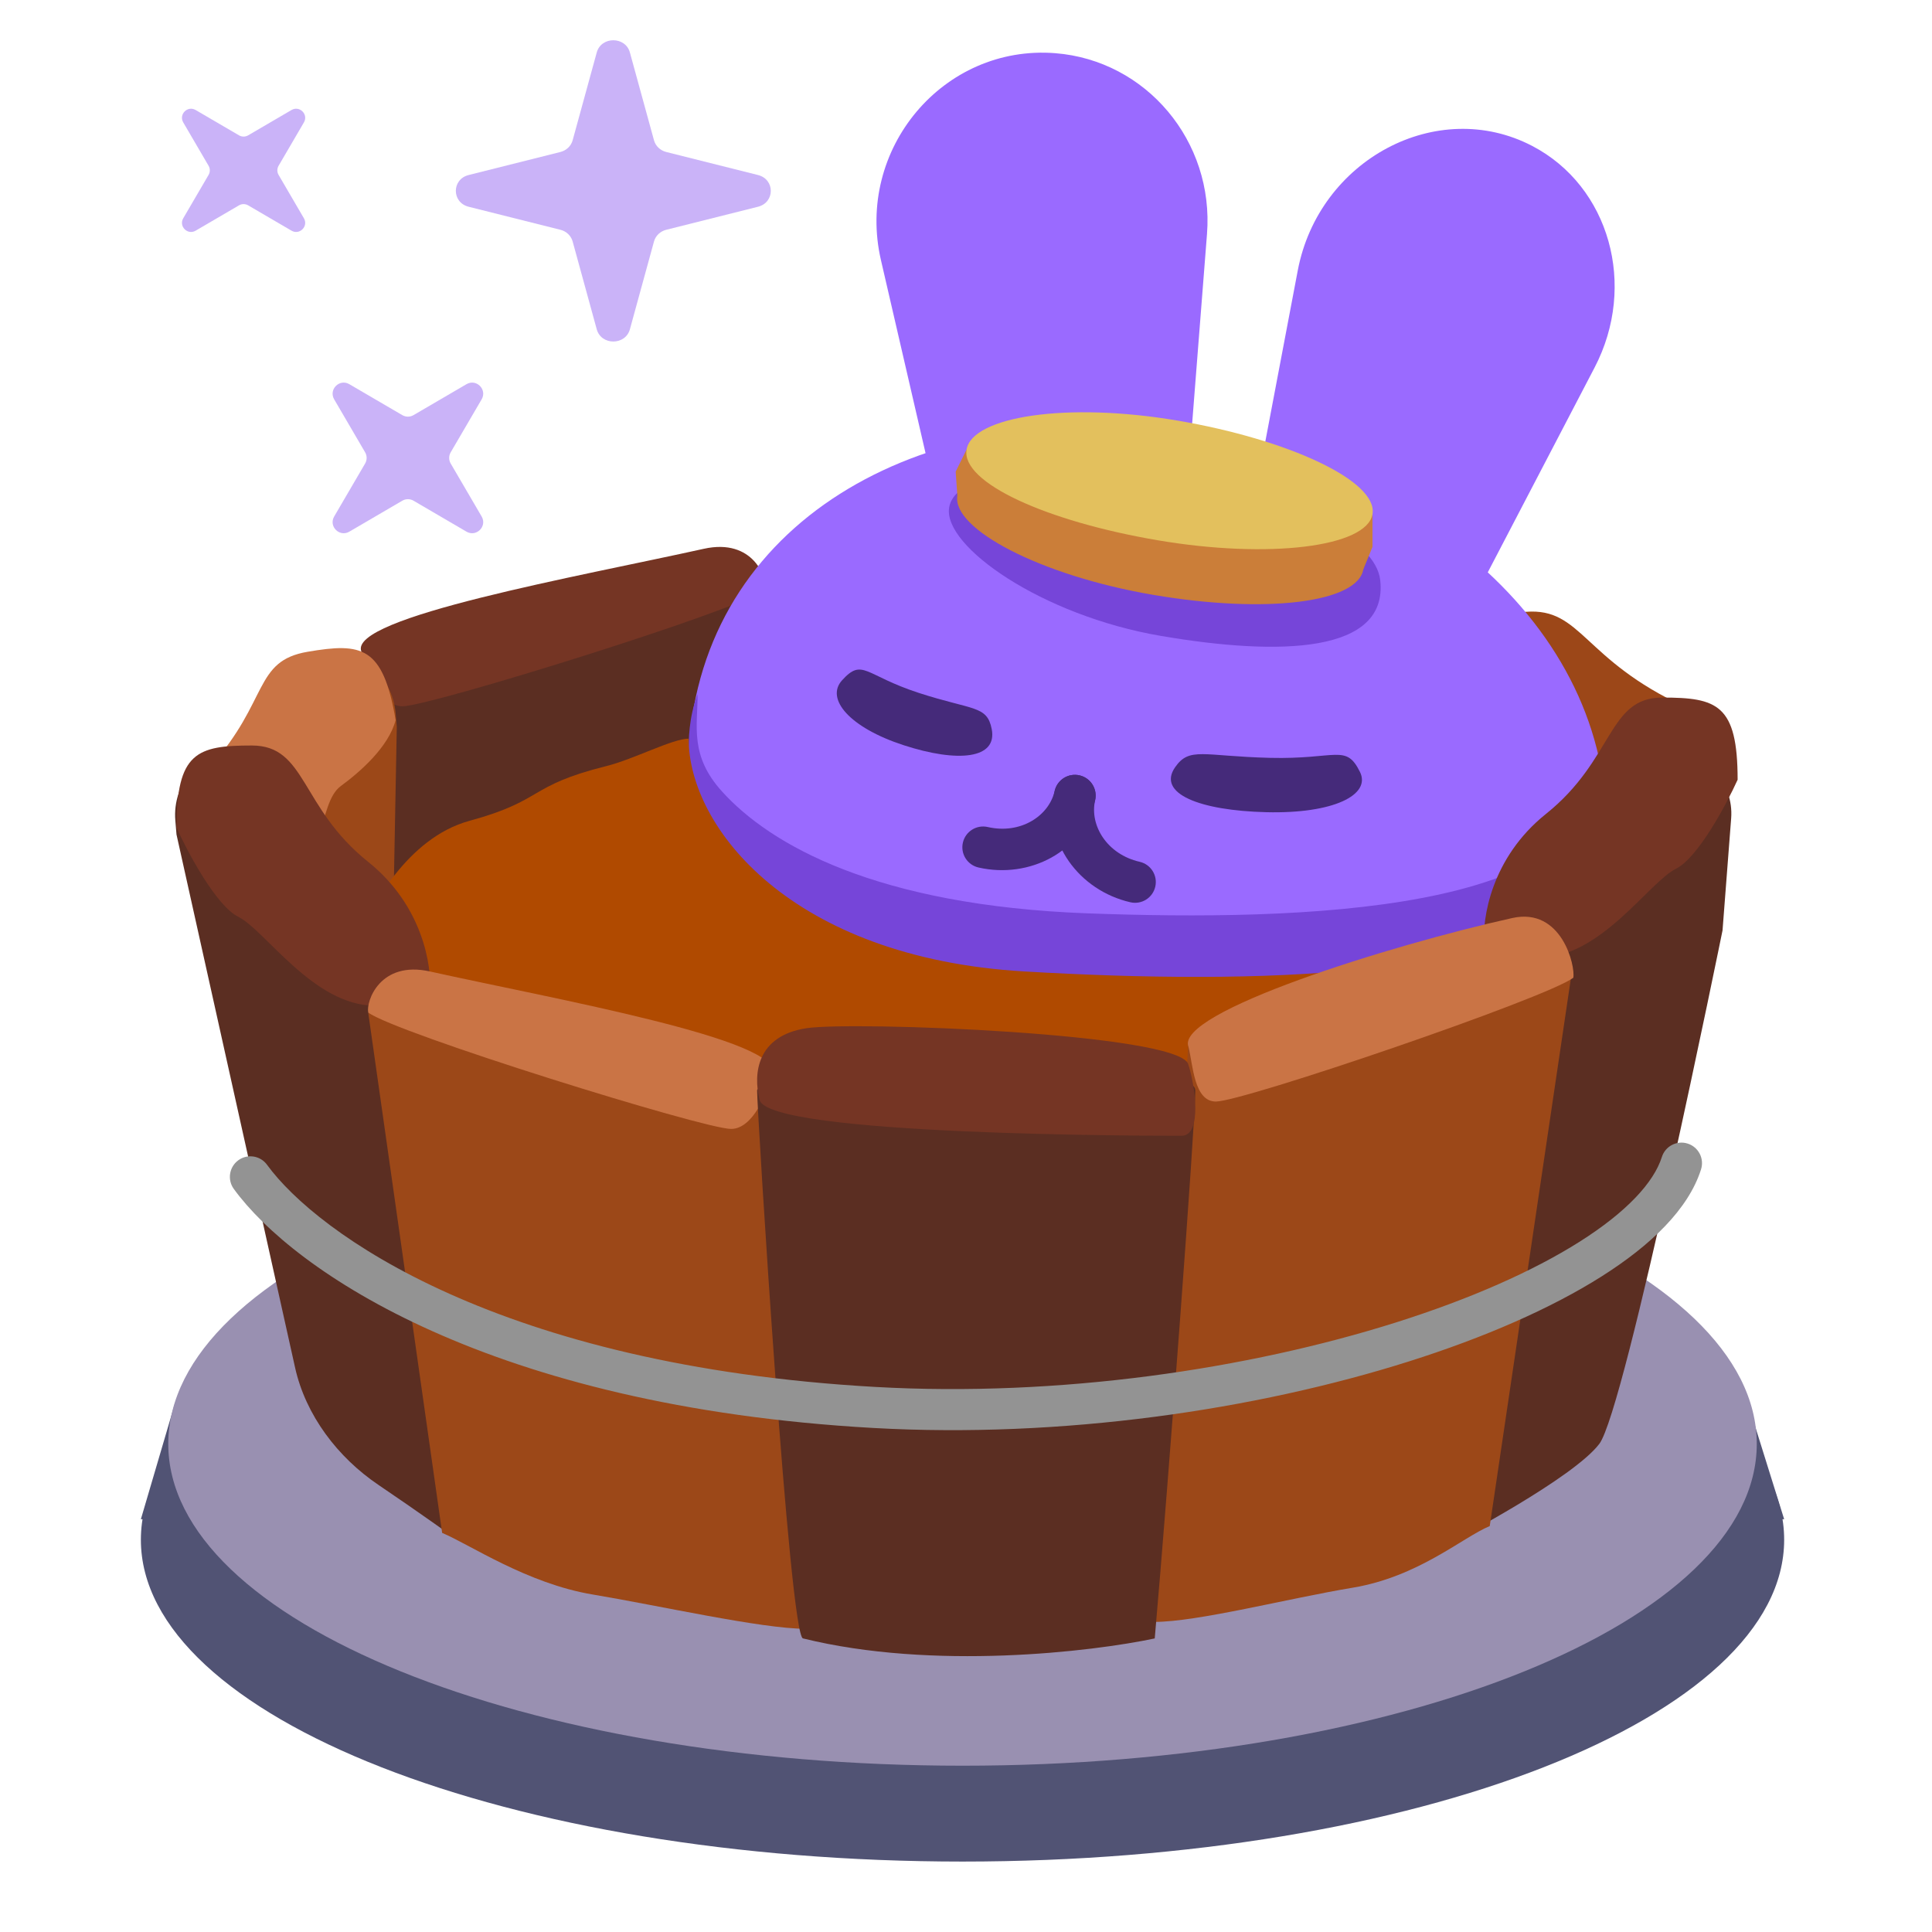
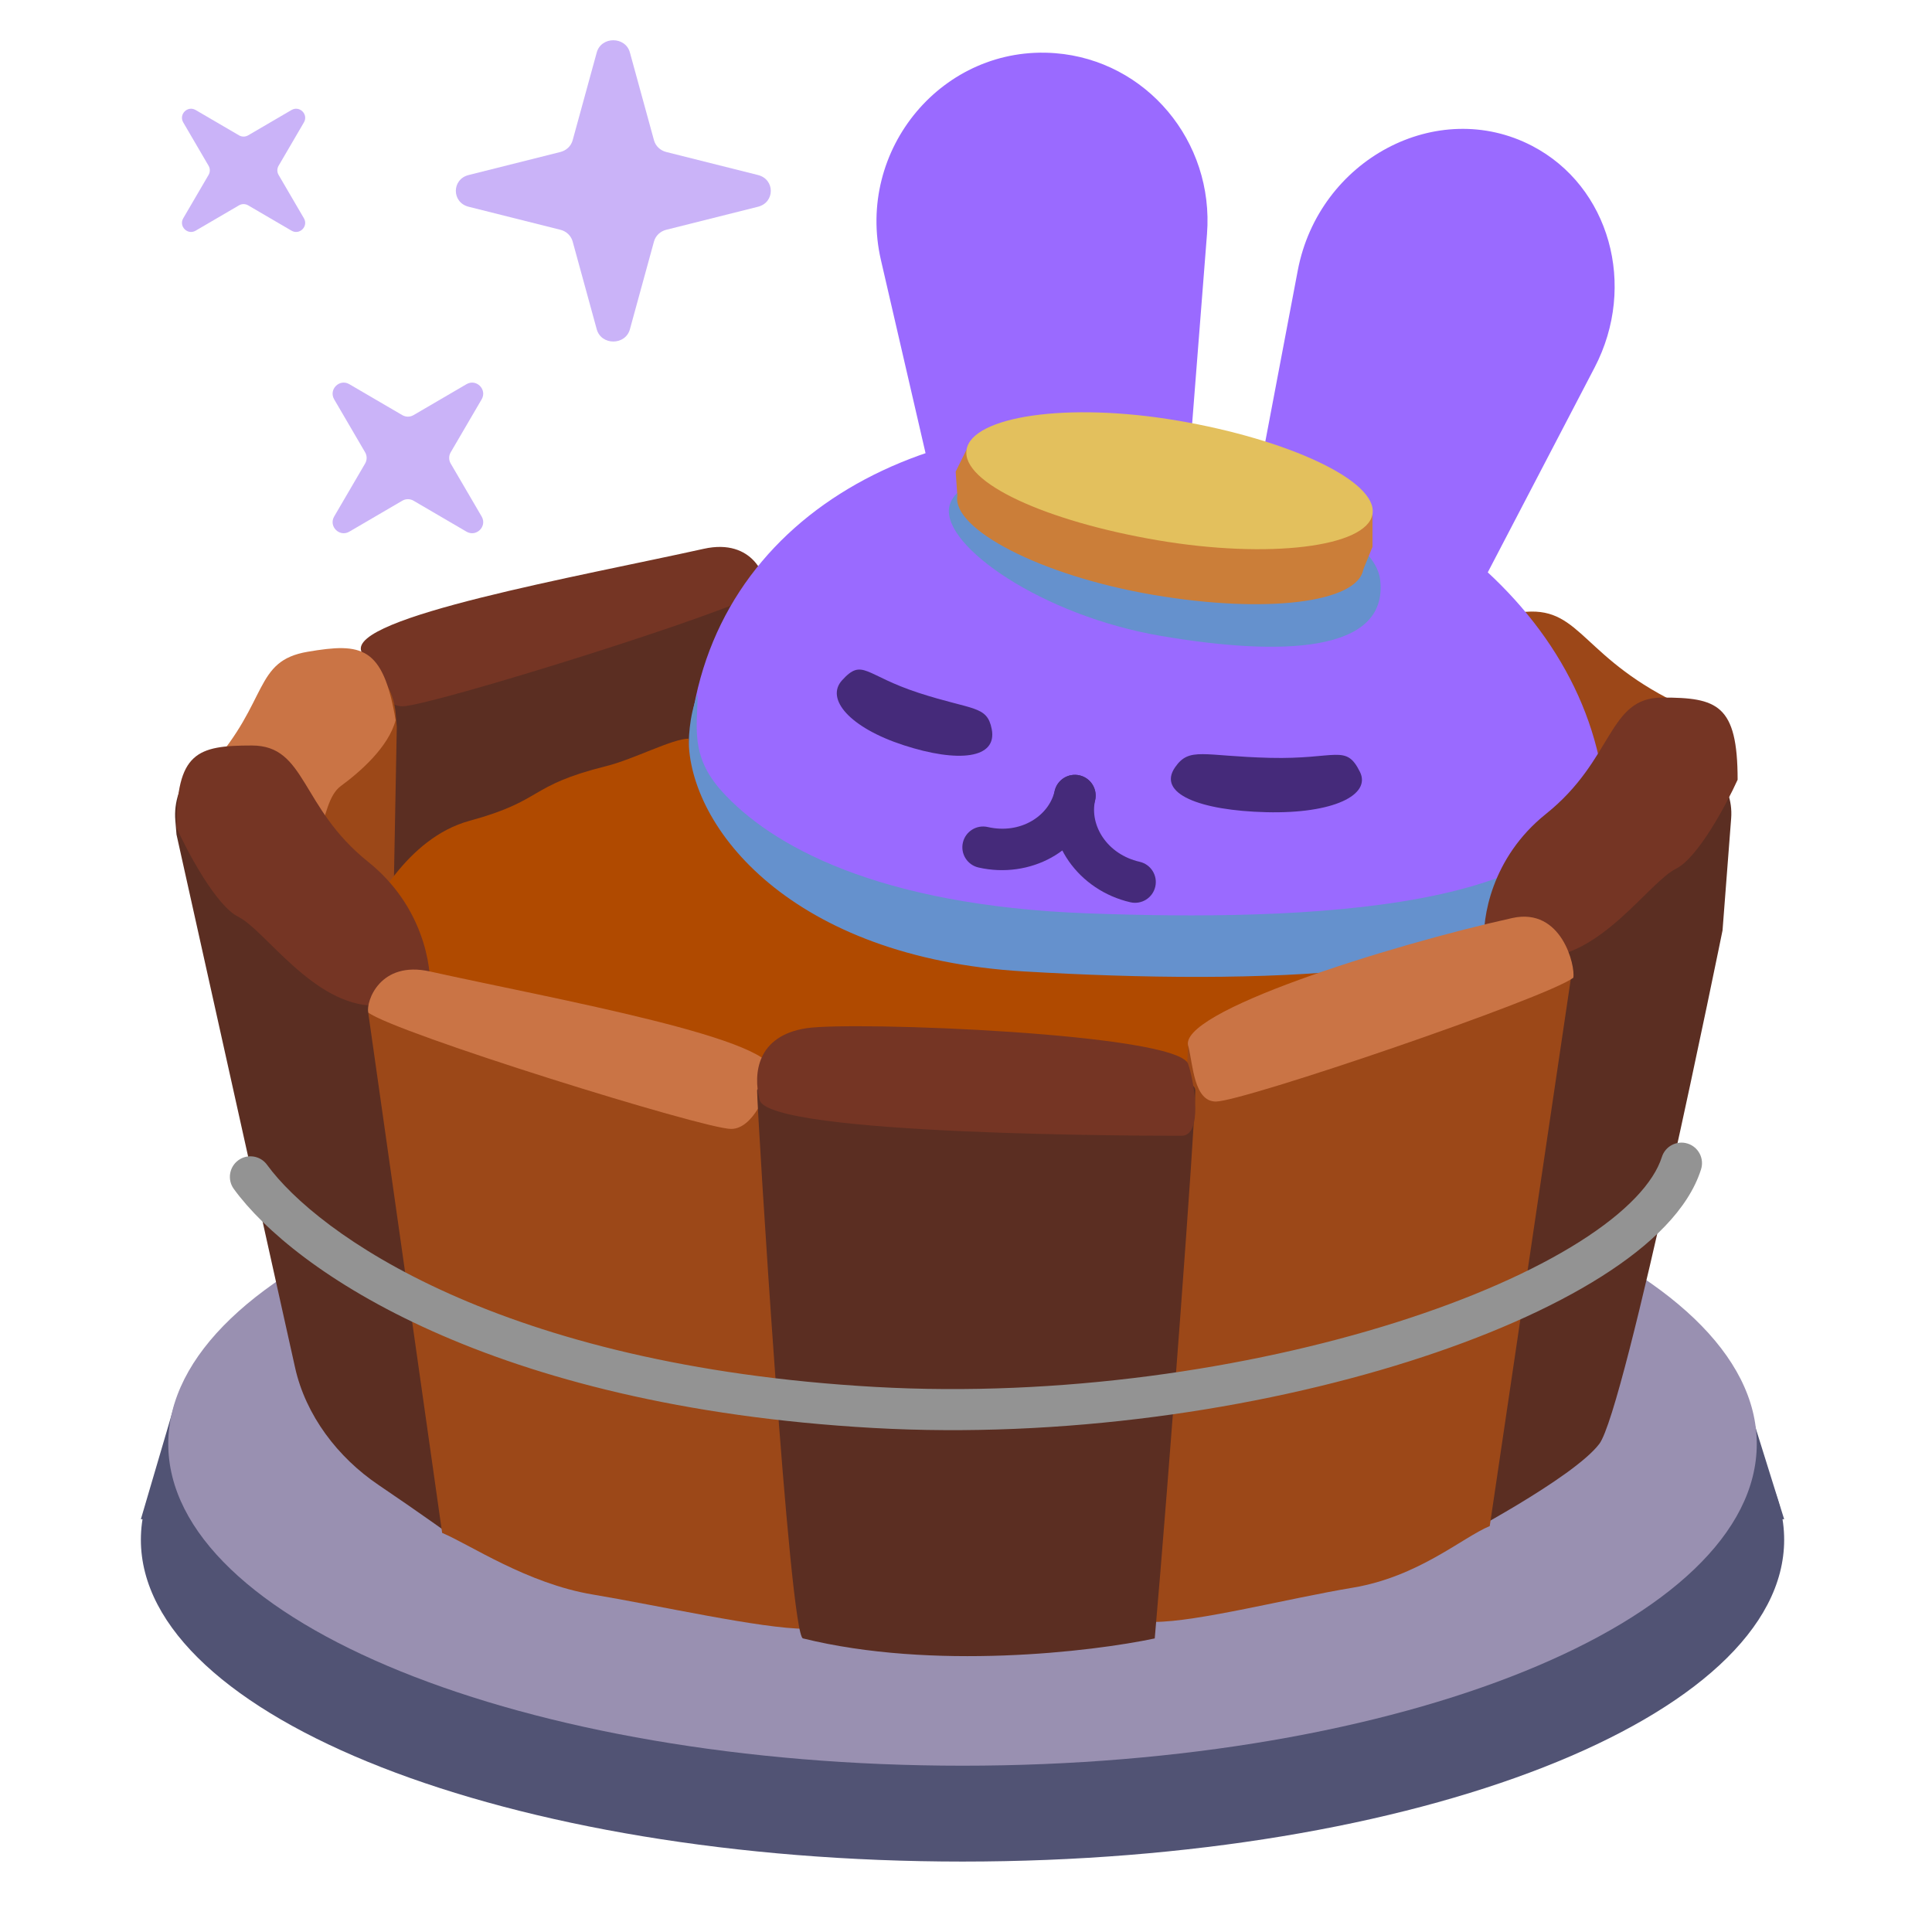
<svg xmlns="http://www.w3.org/2000/svg" width="192" height="192" fill="none" viewBox="0 0 192 192">
  <path fill="#515374" d="M177.308 153.019C177.308 170.681 140.75 185 95.654 185C50.558 185 14 170.681 14 153.019C14 135.356 50.558 121.038 95.654 121.038C140.75 121.038 177.308 135.356 177.308 153.019Z" />
  <path fill="#515374" d="M177.308 150.977L173.906 140.09L17.402 139.41L14 150.977H177.308Z" />
  <path fill="#9990B1" d="M174.586 143.492C174.586 161.155 139.247 175.474 95.654 175.474C52.061 175.474 16.722 161.155 16.722 143.492C16.722 125.83 52.061 111.511 95.654 111.511C139.247 111.511 174.586 125.83 174.586 143.492Z" />
  <path fill="#5B2E22" d="M70.615 109.657L76.059 58.623L35.912 64.747L33.19 115.781C37.5 115.781 47.752 115.509 54.284 114.42C60.817 113.331 67.893 110.791 70.615 109.657Z" />
  <path fill="#753524" d="M107.359 109.47L112.803 58.436L72.656 64.56L69.935 115.594C74.244 115.594 84.496 115.322 91.028 114.233C97.561 113.144 104.638 110.604 107.359 109.47Z" />
  <path fill="#753524" d="M69.935 54.54C74.872 53.443 76.285 57.489 76.058 58.623C73.337 60.664 42.717 70.191 39.995 70.191C37.817 70.191 36.365 66.562 35.912 64.747C34.551 61.345 57.687 57.262 69.935 54.54Z" />
  <path fill="#6D2310" d="M77.18 59.969C72.151 60.506 72.103 64.792 72.68 65.794C75.912 66.859 107.971 66.109 110.55 65.24C112.614 64.545 112.83 60.642 112.681 58.778C112.884 55.119 89.656 58.638 77.18 59.969Z" />
  <path fill="#9C4818" d="M38.193 138.02L39.433 72.239L39.315 70.851C38.997 67.131 35.685 64.399 31.973 64.794C29.469 65.061 27.329 66.716 26.442 69.073L24.561 74.077L22.264 80.466C21.84 81.648 21.623 82.894 21.622 84.149L21.622 89.737C24.603 115.511 31.829 137.368 31.829 137.368C31.829 137.368 35.7 139.594 38.193 138.02Z" />
  <path fill="#9C4818" d="M149.409 137.135L148.169 71.354L148.288 69.966C148.606 66.246 151.917 63.514 155.63 63.909C158.134 64.175 160.274 65.831 161.16 68.188L163.041 73.192L165.338 79.581C165.763 80.763 165.98 82.009 165.98 83.264L165.98 88.852C162.999 114.626 155.773 136.483 155.773 136.483C155.773 136.483 151.903 138.709 149.409 137.135Z" />
  <path fill="#CA7445" d="M33.871 78.115C35.835 76.677 38.619 74.218 39.319 71.568C38.065 64.189 35.938 63.86 30.572 64.772C25.205 65.685 26.738 69.621 20.942 76.128C16.976 80.581 20.01 88.774 26.684 87.639C32.722 86.613 31.416 79.913 33.871 78.115Z" />
  <path fill="#9C4718" d="M152.201 76.625C149.467 75.854 145.424 74.308 143.603 71.732C142.065 63.286 144.279 62.09 150.555 60.946C156.832 59.803 156.7 64.65 165.665 69.362C171.8 72.587 171.7 82.614 163.893 84.037C156.832 85.323 155.619 77.589 152.201 76.625Z" />
  <path fill="#9A6AFF" d="M87.548 25.855C84.997 14.815 93.753 4.415 104.864 5.285C113.918 5.995 120.672 14.043 119.95 23.262L117.465 54.97C116.958 61.448 111.389 66.295 105.027 65.797C100.021 65.405 95.846 61.765 94.697 56.792L87.548 25.855Z" />
  <path fill="#9A6AFF" d="M128.969 26.887C131.063 15.849 142.844 9.587 152.269 14.503C159.948 18.508 162.723 28.37 158.467 36.529L143.83 64.594C140.839 70.328 134.04 72.695 128.644 69.88C124.398 67.666 122.158 62.791 123.101 57.819L128.969 26.887Z" />
  <path fill="#9A6AFF" d="M69.14 69.308C64.686 90.131 81.728 108.71 106.518 114.012C131.308 119.314 154.459 109.332 158.913 88.509C163.367 67.686 146.325 49.107 121.535 43.805C96.745 38.503 73.594 48.484 69.14 69.308Z" />
-   <path fill="#7645D9" d="M68.436 74.767C68.436 73.524 68.436 71.365 69.328 68.963C69.328 72.194 68.521 75.084 71.751 78.654C76.553 83.963 87.094 89.99 108.092 90.768C129.089 91.546 158.936 90.768 158.936 76.128C164.589 97.125 155.739 93.998 143.625 95.613C111.815 99.855 91.04 95.504 80.634 93.988C70.228 92.471 68.436 80.075 68.436 74.767Z" />
+   <path fill="#6591cd" d="M68.436 74.767C68.436 73.524 68.436 71.365 69.328 68.963C69.328 72.194 68.521 75.084 71.751 78.654C76.553 83.963 87.094 89.99 108.092 90.768C129.089 91.546 158.936 90.768 158.936 76.128C164.589 97.125 155.739 93.998 143.625 95.613C111.815 99.855 91.04 95.504 80.634 93.988C70.228 92.471 68.436 80.075 68.436 74.767Z" />
  <path fill="#452A7A" d="M126.205 75.314C132.864 75.478 133.746 73.89 135.147 76.703C136.289 78.996 132.517 80.88 125.859 80.716C119.201 80.553 114.969 78.863 116.779 76.251C118.208 74.189 119.547 75.15 126.205 75.314Z" />
  <path fill="#452A7A" d="M91.306 68.859C85.915 67.106 85.731 65.354 83.682 67.608C82.012 69.447 84.416 72.306 89.807 74.059C95.198 75.812 99.146 75.428 98.554 72.443C98.087 70.087 96.698 70.611 91.306 68.859Z" />
  <path fill="#452A7A" fill-rule="evenodd" d="M107.282 77.054C106.171 76.799 105.065 77.494 104.811 78.604C103.648 83.682 107.244 88.501 112.34 89.667C113.451 89.922 114.557 89.227 114.811 88.117C115.066 87.006 114.371 85.899 113.261 85.645C110.017 84.903 108.26 82.029 108.833 79.525C109.087 78.415 108.393 77.308 107.282 77.054Z" clip-rule="evenodd" />
  <path fill="#452A7A" fill-rule="evenodd" d="M107.282 77.053C106.172 76.799 105.065 77.493 104.811 78.604C104.238 81.108 101.405 82.931 98.162 82.189C97.051 81.934 95.944 82.629 95.69 83.739C95.436 84.85 96.13 85.957 97.241 86.211C102.336 87.377 107.671 84.602 108.833 79.525C109.087 78.414 108.393 77.308 107.282 77.053Z" clip-rule="evenodd" />
-   <path fill="#7645D9" d="M137.165 57.657C137.972 64.925 127.235 65.219 115.387 63.199C103.539 61.18 93.672 54.273 94.327 50.427C94.983 46.581 105.212 45.613 117.06 47.633C128.908 49.653 136.716 53.619 137.165 57.657Z" />
+   <path fill="#6591cd" d="M137.165 57.657C137.972 64.925 127.235 65.219 115.387 63.199C103.539 61.18 93.672 54.273 94.327 50.427C94.983 46.581 105.212 45.613 117.06 47.633C128.908 49.653 136.716 53.619 137.165 57.657Z" />
  <path fill="#CB7E39" d="M135.481 56.593C134.921 59.875 125.872 61.036 114.612 59.117C103.352 57.198 94.582 52.541 95.141 49.259C95.701 45.977 105.378 45.314 116.638 47.233C127.897 49.153 136.04 53.312 135.481 56.593Z" />
  <path fill="#CB7E39" d="M136.397 51.093L96.058 44.675L94.973 46.868L95.141 49.259L135.48 56.593L136.397 54.353V51.093Z" />
  <path fill="#E3C05D" d="M136.397 51.093C135.838 54.374 126.055 55.567 115.014 53.685C103.973 51.803 95.499 47.957 96.058 44.675C96.617 41.394 105.998 39.919 117.04 41.801C128.081 43.683 136.956 47.811 136.397 51.093Z" />
  <path fill="#B04A00" d="M46.662 81.571C40.338 83.296 36.908 90.417 35.774 92.459C52.786 110.15 82.725 114.233 124.233 114.914C165.741 115.594 169.686 89.056 154.035 88.376C151.313 97.222 124.914 97.902 101.778 96.541C78.643 95.18 68.436 82.252 68.436 73.406C66.848 73.406 62.992 75.447 60.271 76.128C52.349 78.108 54.147 79.53 46.662 81.571Z" />
  <path fill="#000" d="M76.059 111.511L79.461 158.462L57.686 155.741L45.438 152.338L36.592 100.624L76.059 111.511Z" />
  <path fill="#5B2E22" d="M29.325 135.912L17.54 82.932L17.424 81.544C17.114 77.824 19.921 74.576 23.647 74.343C26.16 74.186 28.547 75.459 29.816 77.635L32.51 82.252L39.451 89.727C40.7 91.073 41.589 92.713 42.035 94.494L42.717 97.222C44.098 123.131 45.438 153.019 45.438 153.019C45.438 153.019 41.467 150.171 37.613 147.57C33.577 144.845 30.382 140.665 29.325 135.912Z" />
  <path fill="#5B2E22" d="M158.936 143.492C161.52 140.09 171.184 92.459 171.184 92.459L172.041 81.32C172.313 77.785 169.518 74.767 165.972 74.767C163.807 74.767 161.805 75.917 160.714 77.787L157.713 82.932L151.467 88.609C149.692 90.223 148.499 92.378 148.075 94.739L147.506 97.902C146.124 123.811 144.647 153.019 144.647 153.019C144.647 153.019 156.352 146.895 158.936 143.492Z" />
  <path fill="#753524" d="M23.664 91.098C21.486 90.009 18.674 84.747 17.54 82.252C17.54 74.767 19.581 74.087 25.025 74.087C30.468 74.087 29.788 80.21 36.592 85.654C42.036 90.009 42.943 96.088 42.717 98.583C42.943 99.036 42.172 99.944 37.273 99.944C31.149 99.944 26.386 92.459 23.664 91.098Z" />
  <path fill="#753524" d="M166.559 86.335C168.736 85.246 171.549 79.984 172.683 77.489C172.683 70.004 170.641 69.323 165.198 69.323C159.754 69.323 160.435 75.447 153.63 80.891C148.186 85.246 147.279 91.325 147.506 93.82C147.279 94.273 148.05 95.18 152.95 95.18C159.074 95.18 163.837 87.695 166.559 86.335Z" />
  <path fill="#9C4818" d="M43.94 152.338L36.592 100.624L76.739 106.748L80.004 161.865C75.694 161.865 65.442 159.551 58.91 158.462C52.377 157.374 46.661 153.472 43.94 152.338Z" />
  <path fill="#9C4818" d="M148.049 151.658L156.214 96.541L118.109 103.346L114.707 161.184C119.016 161.184 127.907 158.871 134.44 157.782C140.972 156.693 145.327 152.792 148.049 151.658Z" />
  <path fill="#CA7445" d="M42.717 96.541C37.779 95.444 36.366 99.49 36.593 100.624C39.315 102.665 69.935 112.192 72.656 112.192C74.834 112.192 76.286 108.563 76.739 106.748C78.1 103.346 54.965 99.263 42.717 96.541Z" />
  <path fill="#CA7445" d="M150.286 91.233C155.223 90.136 156.579 96.036 156.352 97.17C153.63 99.211 123.552 109.47 120.831 109.47C118.653 109.47 118.563 105.841 118.109 104.026C116.748 100.624 138.038 93.955 150.286 91.233Z" />
  <path fill="#5B2E22" d="M79.809 162.826C92.713 166.014 108.484 164.155 114.757 162.826C116.101 147.552 118.789 111.556 118.789 108.368C118.789 104.384 75.24 106.376 75.24 108.368C75.24 110.361 78.465 162.826 79.809 162.826Z" />
  <path fill="#753524" d="M80.144 102.182C75.247 102.931 74.82 106.653 75.486 109.309C76.379 112.872 114.742 112.872 117.415 112.872H117.416C119.546 112.872 118.724 107.688 118.081 105.745C117.073 102.699 84.803 101.469 80.144 102.182Z" />
  <path fill="#939393" fill-rule="evenodd" d="M167.716 113.647C168.791 113.987 169.388 115.134 169.048 116.209C167.803 120.152 164.072 123.747 159.149 126.86C154.141 130.027 147.543 132.918 139.978 135.309C124.845 140.094 105.565 142.967 86.772 141.909C48.731 139.768 29.167 126.31 23.236 118.156C22.573 117.244 22.775 115.967 23.686 115.304C24.598 114.641 25.875 114.842 26.538 115.754C31.495 122.569 49.677 135.732 87.001 137.833C105.274 138.861 124.059 136.06 138.747 131.417C146.093 129.094 152.343 126.333 156.967 123.409C161.675 120.433 164.359 117.5 165.155 114.979C165.494 113.904 166.641 113.308 167.716 113.647Z" clip-rule="evenodd" />
  <path fill="#CAB3F8" d="M46.358 38.18C47.337 37.608 48.437 38.708 47.865 39.687L44.789 44.952C44.589 45.295 44.589 45.72 44.789 46.063L47.865 51.328C48.437 52.307 47.337 53.407 46.358 52.835L41.093 49.759C40.75 49.559 40.325 49.559 39.982 49.759L34.717 52.835C33.738 53.407 32.638 52.307 33.21 51.328L36.286 46.063C36.486 45.72 36.486 45.295 36.286 44.952L33.21 39.687C32.638 38.708 33.738 37.608 34.717 38.18L39.982 41.256C40.325 41.456 40.75 41.456 41.093 41.256L46.358 38.18Z" />
  <path fill="#CAB3F8" d="M28.969 10.933C29.77 10.465 30.67 11.366 30.202 12.166L27.686 16.474C27.521 16.755 27.521 17.102 27.686 17.383L30.202 21.691C30.67 22.492 29.77 23.392 28.969 22.924L24.661 20.407C24.381 20.243 24.033 20.243 23.752 20.407L19.444 22.924C18.644 23.392 17.744 22.492 18.211 21.691L20.728 17.383C20.892 17.102 20.892 16.755 20.728 16.474L18.211 12.166C17.744 11.366 18.644 10.465 19.444 10.933L23.752 13.45C24.033 13.614 24.381 13.614 24.661 13.45L28.969 10.933Z" />
  <path fill="#CAB3F8" d="M59.303 5.216C59.748 3.595 62.154 3.595 62.599 5.216L64.993 13.941C65.149 14.51 65.614 14.954 66.208 15.104L75.33 17.394C77.025 17.819 77.025 20.121 75.33 20.546L66.208 22.836C65.614 22.985 65.149 23.43 64.993 23.999L62.599 32.724C62.154 34.345 59.748 34.345 59.303 32.724L56.909 23.999C56.753 23.43 56.288 22.985 55.694 22.836L46.572 20.546C44.877 20.121 44.877 17.819 46.572 17.394L55.694 15.104C56.288 14.954 56.753 14.51 56.909 13.941L59.303 5.216Z" />
</svg>
